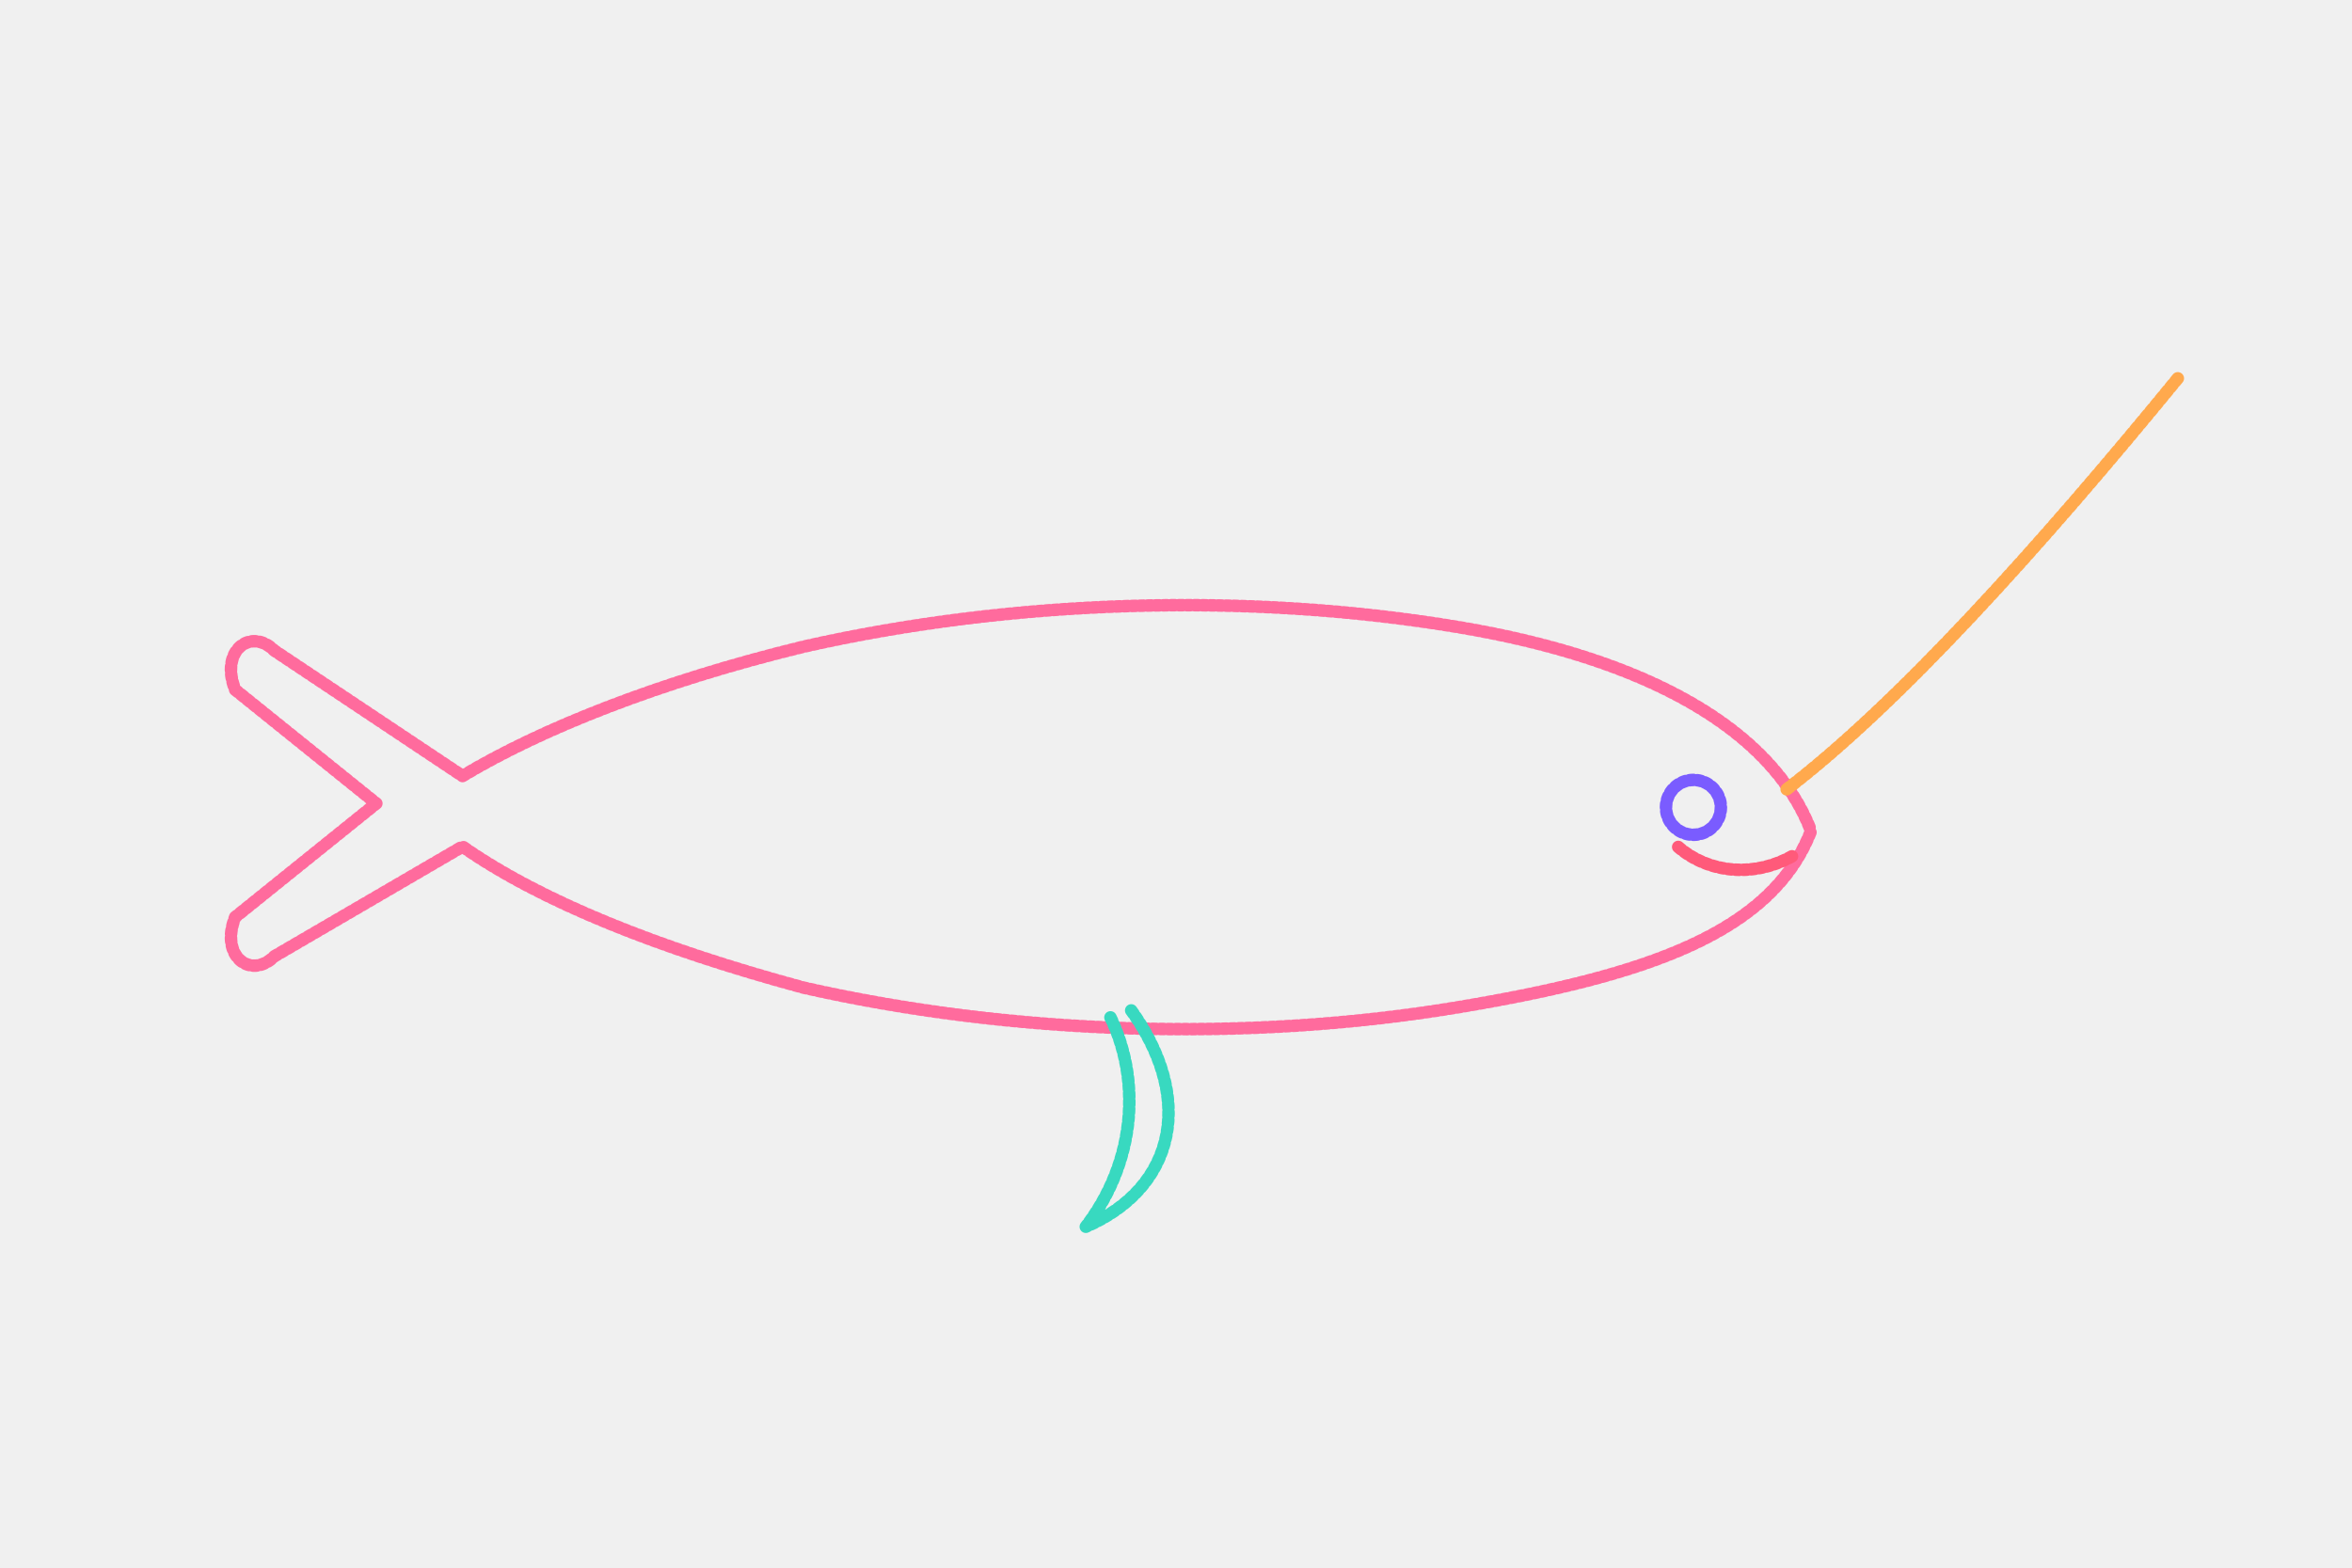
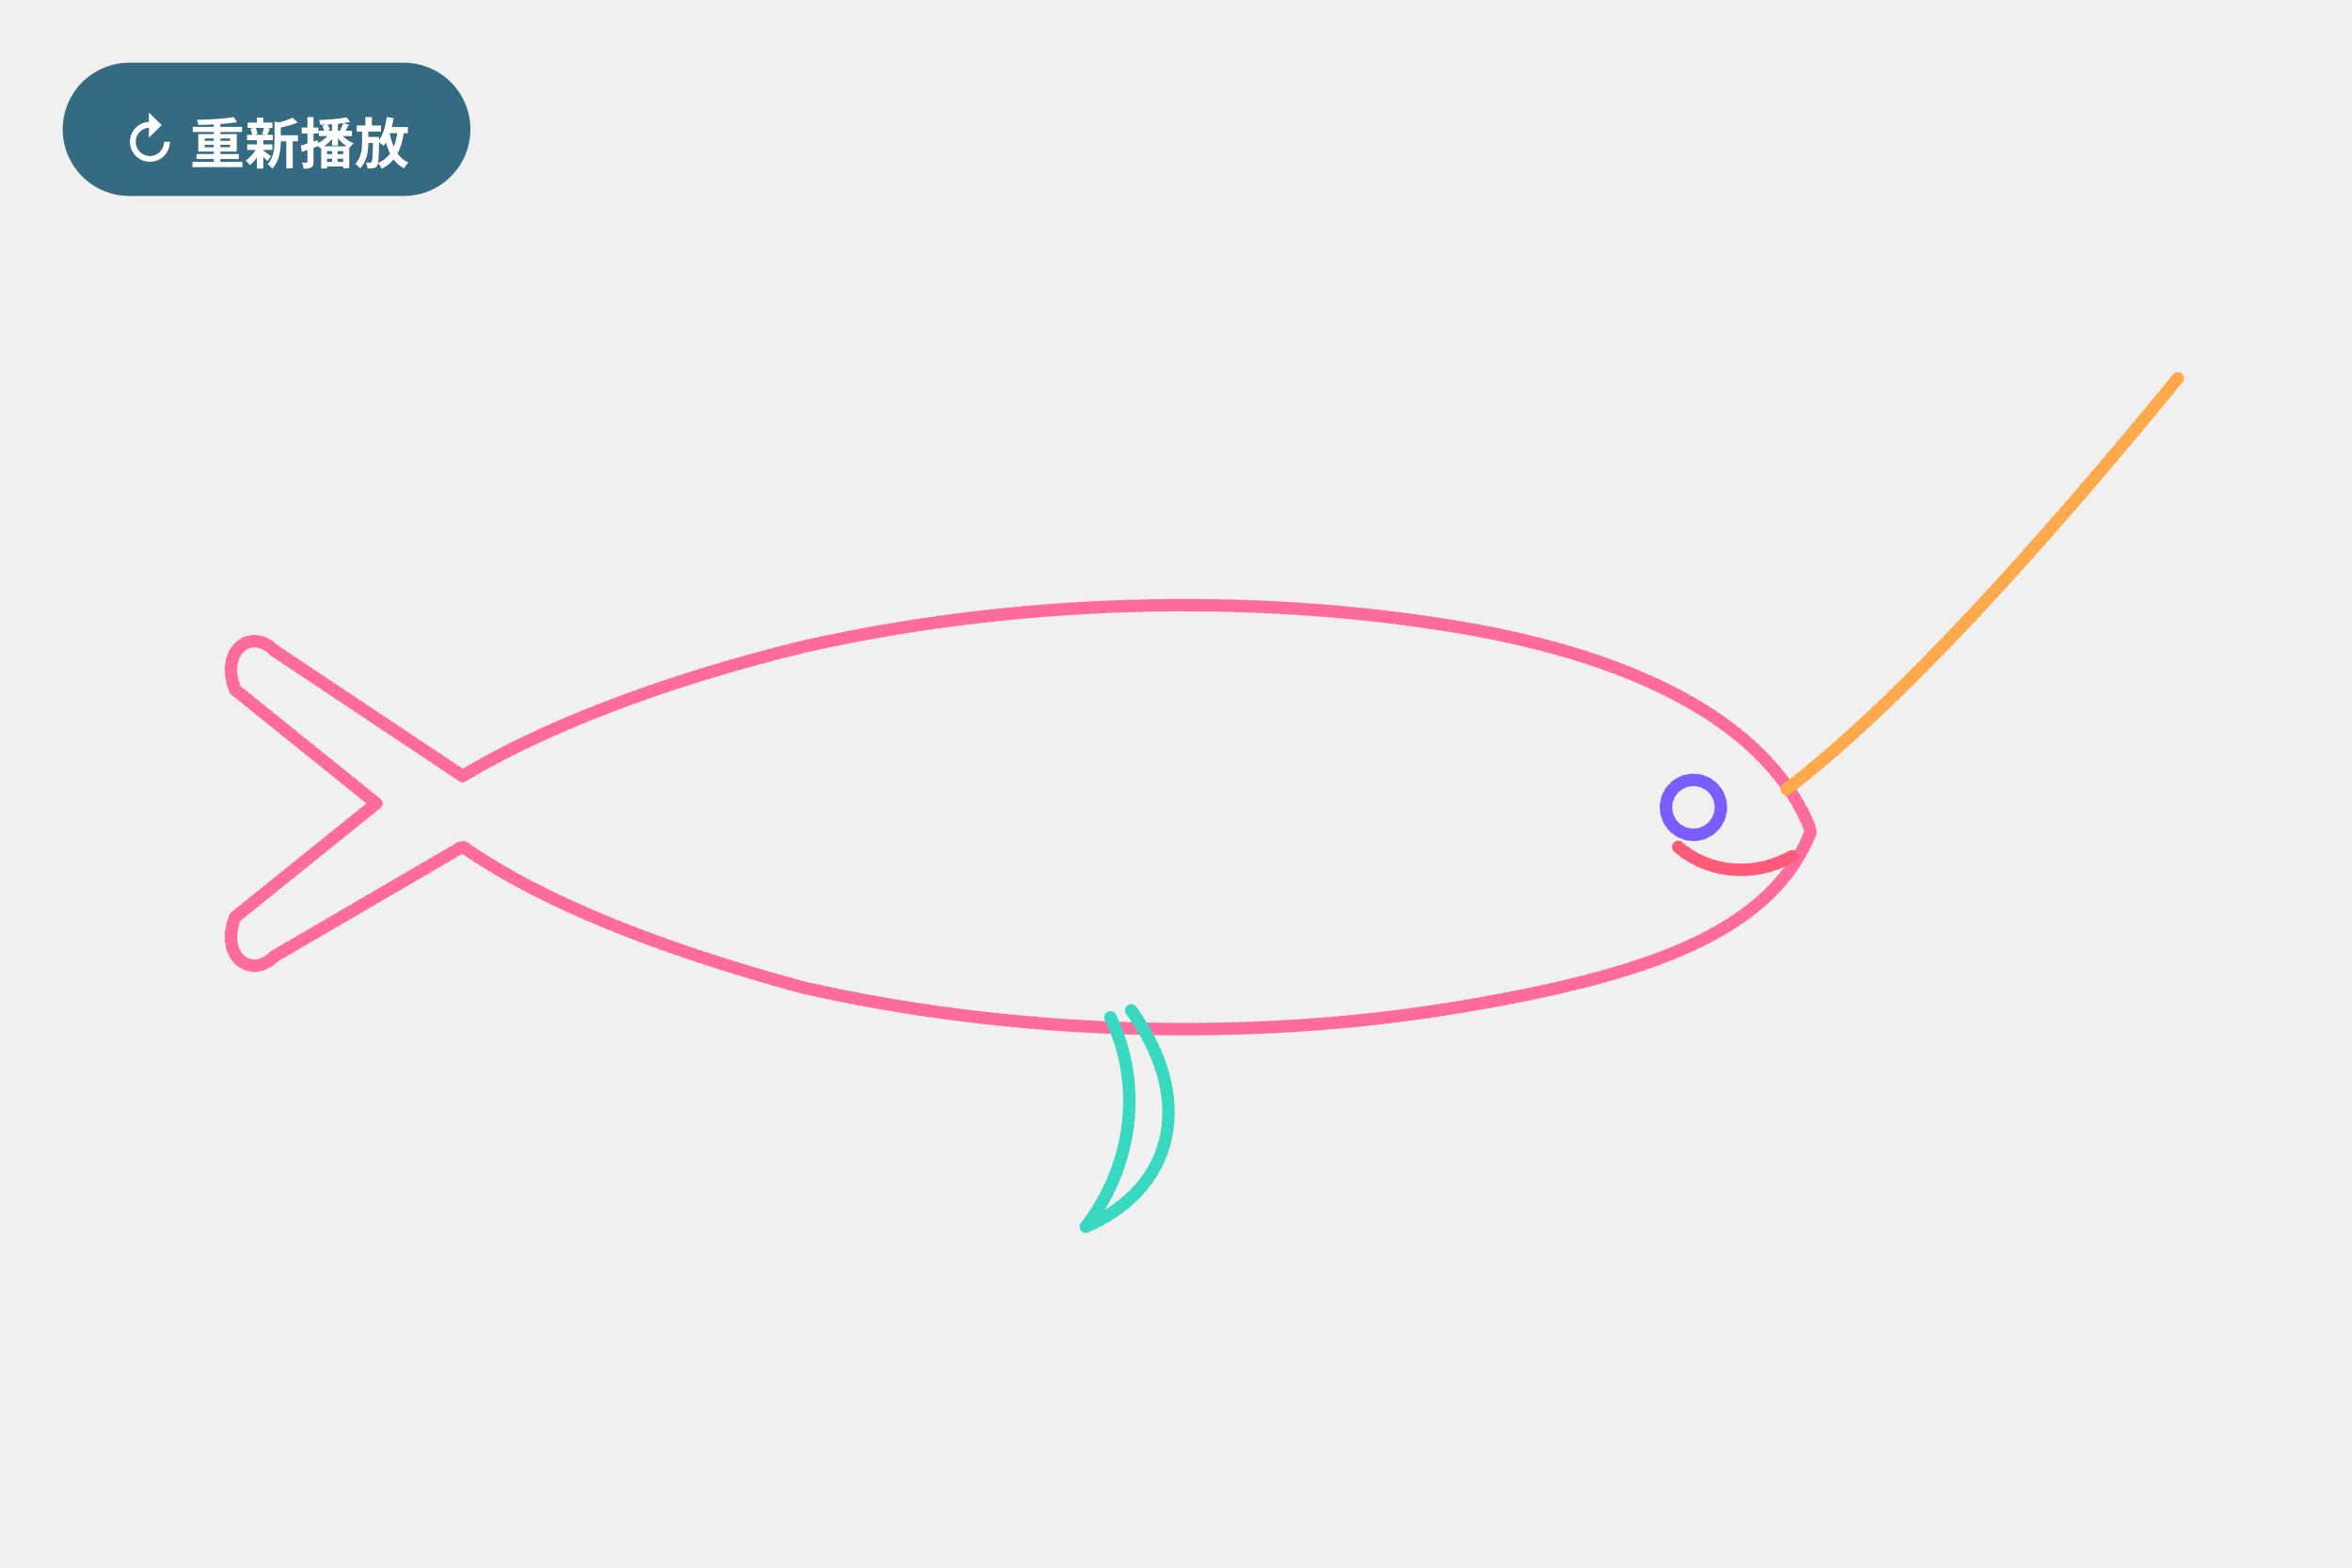
<svg xmlns="http://www.w3.org/2000/svg" viewBox="0 0 600 400" role="img" aria-label="逐笔绘制的蓝皮肤白肚子独角鲸插画" style="--num-font-size:20px">
  <style>
    /* ── 通用描边动画：pathLength=1 + dash 偏移，模拟逐笔绘制 ── */
    .ink{
      fill:none;
      stroke-width:3.2;
      stroke-linecap:round;
      stroke-linejoin:round;
      stroke-dasharray:1;
      stroke-dashoffset:1;
      animation:draw var(--dur,1s) cubic-bezier(.45,.05,.25,1) var(--delay,0s) forwards;
    }
    @keyframes draw{ to{ stroke-dashoffset:0 } }

    /* 填充层：描边完成后“涂色” */
    .skin  { fill:#4fa8d8; opacity:0; animation:fadeIn .8s ease 4.10s forwards }
    .belly { fill:#ffffff; opacity:0; animation:fadeIn .7s ease 4.35s forwards }
    .tfill { fill:#f4f1e8; opacity:0; animation:fadeIn .5s ease 4.00s forwards }
    .ffill { fill:#3d9fd1; opacity:0; animation:fadeIn .5s ease 4.50s forwards }
    @keyframes fadeIn{ to{ opacity:1 } }

    /* 瞳孔与高光 */
    .pupil{ fill:#0d4d6b; opacity:0; animation:fadeIn .35s ease 3.80s forwards }
    .highlight{ fill:#fff; opacity:0; animation:fadeIn .30s ease 4.00s forwards }

    /* 画完后整体轻轻游动 */
    .swim{
      transform-box:view-box;
      transform-origin:300px 210px;
      animation:swim 5s ease-in-out 5.2s infinite;
    }
    @keyframes swim{
      0%,100%{ transform:translateY(0) rotate(0deg) }
      50%    { transform:translateY(-9px) rotate(-1.2deg) }
    }

    /* 气泡 */
    .bubble{
      fill:#fff;
      stroke:#3d9fd1;
      stroke-width:1.5;
      opacity:0;
      transform-box:fill-box;
      transform-origin:center;
      animation:rise 4.2s ease-in-out 5.2s infinite;
    }
    @keyframes rise{
      0%  { opacity:0;  transform:translateY(8px)  scale(.7) }
      18% { opacity:.95 }
      70% { opacity:.85 }
      100%{ opacity:0;  transform:translateY(-16px) scale(1.15) }
    }

    @keyframes sparkle{
      0%,100%{ opacity:0 }
      45%,55%{ opacity:1 }
    }

    /* 鲸身下方波浪状蓝色光晕（绘制完成后浮现，柔光脉动） */
    .glowBelow{ opacity:0; animation:sparkle 3.2s ease-in-out 5.2s infinite }

    /* 笔画序号标注：随每一笔出现，出现后一直保留 */
    .stepnum{
      opacity:0;
      animation:stepShow var(--dur,1s) ease-out var(--delay,0s) forwards;
    }
    .stepnum circle{
      fill:rgba(255,255,255,.92);
      stroke:var(--sc,#555);
      stroke-width:2;
    }
    .stepnum text{
      fill:var(--sc,#555);
      font:700 var(--num-font-size,11px) system-ui,-apple-system,"PingFang SC","Microsoft YaHei",sans-serif;
      text-anchor:middle;
      dominant-baseline:central;
    }
    @keyframes stepShow{
      0%  { opacity:0 }
      20% { opacity:1 }
      100%{ opacity:1 }
    }

    /* 尊重“减少动态效果”偏好 */
+     /* replay button */
+     .replay{ cursor:pointer }
+     .replay rect{ fill:rgba(13,77,107,.82); transition:fill .18s ease }
+     .replay:hover rect{ fill:#0d4d6b }
+     .replay text{
+       fill:#fff;
+       font:600 14px system-ui,-apple-system,"PingFang SC","Microsoft YaHei",sans-serif;
+       text-anchor:middle;
+       dominant-baseline:central;
+       pointer-events:none;
+       user-select:none;
+     }
+ 
    @media (prefers-reduced-motion: reduce){
      .ink,.skin,.belly,.tfill,.ffill,.pupil,.highlight{ animation:none!important; stroke-dashoffset:0!important; opacity:1!important }
      .swim,.bubble,.glowBelow{ animation:none!important }
      .bubble{ opacity:.85!important }
      .glowBelow{ opacity:.55!important }
      .stepnum{ animation:none!important; opacity:1!important }
    }
  </style>
  <defs>
    <linearGradient id="glowBlue" x1="0" y1="0" x2="1" y2="0">
      <stop offset="0%" stop-color="#8fd6ff" stop-opacity="0" />
      <stop offset="12%" stop-color="#8fd6ff" stop-opacity=".8" />
      <stop offset="88%" stop-color="#8fd6ff" stop-opacity=".8" />
      <stop offset="100%" stop-color="#8fd6ff" stop-opacity="0" />
    </linearGradient>
    <filter id="softBlur" x="-30%" y="-80%" width="160%" height="260%">
      <feGaussianBlur stdDeviation="6" />
    </filter>
    <clipPath id="bodyClip">
      <path d="M462 212                C452 186 420 168 372 160                C318 151 258 153 205 165                C168 174 138 186 118 198                L70 166                C64 160 56 166 60 176                L96 205                L60 234                C56 244 64 250 70 244                L118 216                C138 230 168 242 205 252                C258 264 318 266 372 257                C420 249 452 238 462 212 Z" />
    </clipPath>
  </defs>
  <g id="scene">
    <g class="glowBelow" filter="url(#softBlur)">
      <path fill="url(#glowBlue)" opacity=".6" d="M15 318 Q63 302 110 318 Q158 334 205 318 Q253 302 300 318 Q348 334 395 318 Q443 302 490 318 Q538 334 585 318 L585 352 Q538 368 490 352 Q443 336 395 352 Q348 368 300 352 Q253 336 205 352 Q158 368 110 352 Q63 336 15 352 Z" />
      <path fill="none" stroke="url(#glowBlue)" stroke-width="9" stroke-linecap="round" opacity=".5" d="M40 372 Q83 359 125 372 Q168 385 210 372 Q253 359 295 372 Q338 385 380 372 Q423 359 465 372 Q508 385 550 372" />
    </g>
    <g class="swim">
      <path class="skin" d="M462 212            C452 186 420 168 372 160            C318 151 258 153 205 165            C168 174 138 186 118 198            L70 166            C64 160 56 166 60 176            L96 205            L60 234            C56 244 64 250 70 244            L118 216            C138 230 168 242 205 252            C258 264 318 266 372 257            C420 249 452 238 462 212 Z" />
      <path class="belly" clip-path="url(#bodyClip)" d="M118 216               C138 230 168 242 205 252               C258 264 318 266 372 257               C420 249 452 238 462 212               C455 216 440 222 410 229               C355 240 290 239 235 231               C192 224 148 218 118 216 Z" />
      <path class="tfill" d="M455 202 C484 180 520 140 556 96" />
      <path class="ffill" d="M288 257 C305 280 300 303 277 313 C290 296 291 275 283 259" />
      <path class="ink" pathLength="1" style="stroke:#ff6b9d;--dur:1.8s;--delay:0s" d="M462 212            C452 186 420 168 372 160            C318 151 258 153 205 165            C168 174 138 186 118 198            L70 166            C64 160 56 166 60 176            L96 205            L60 234            C56 244 64 250 70 244            L118 216            C138 230 168 242 205 252            C258 264 318 266 372 257            C420 249 452 238 462 212 Z" />
      <path class="ink" pathLength="1" style="stroke:#ffa94d;--dur:.8s;--delay:1.7s" d="M455 202 C484 180 520 140 556 96" />
      <path class="ink" pathLength="1" style="stroke:#38d9c0;--dur:.6s;--delay:2.7s" d="M288 257 C305 280 300 303 277 313 C290 296 291 275 283 259" />
      <path class="ink" pathLength="1" style="stroke:#7a5cff;--dur:.4s;--delay:3.3s" d="M425 206 A7 7 0 1 0 439 206 A7 7 0 1 0 425 206" />
      <path class="ink" pathLength="1" style="stroke:#ff5a7a;--dur:.3s;--delay:3.7s" d="M458 218 C448 224 436 223 428 216" />
      <circle class="pupil" cx="432" cy="206" r="3.2" />
      <circle class="highlight" cx="430.4" cy="204.4" r="1.15" />
    </g>
    <g>
      <circle class="bubble" cx="528" cy="54" r="5" />
      <circle class="bubble" cx="560" cy="30" r="3.4" style="animation-delay:6.4s" />
      <circle class="bubble" cx="590" cy="64" r="2.5" style="animation-delay:7.7s" />
    </g>
    <g>
      <g class="stepnum" style="--delay:0s;--dur:1.8s;--sc:#ff6b9d">
        <circle cx="300" cy="165" r="13" />
        <text x="300" y="165">1</text>
      </g>
      <g class="stepnum" style="--delay:1.7s;--dur:.8s;--sc:#ffa94d">
        <circle cx="506" cy="148" r="11" />
        <text x="506" y="148">2</text>
      </g>
      <g class="stepnum" style="--delay:2.7s;--dur:.6s;--sc:#38d9c0">
        <circle cx="298" cy="296" r="10" />
        <text x="298" y="296">3</text>
      </g>
      <g class="stepnum" style="--delay:3.3s;--dur:.4s;--sc:#7a5cff">
        <circle cx="447" cy="194" r="9" />
        <text x="447" y="194">4</text>
      </g>
      <g class="stepnum" style="--delay:3.7s;--dur:.3s;--sc:#ff5a7a">
        <circle cx="465" cy="221" r="9" />
        <text x="465" y="221">5</text>
      </g>
    </g>
+     <g class="replay" id="replay" role="button" tabindex="0" aria-label="replay drawing animation">
+       <rect x="16" y="16" width="104" height="34" rx="17" />
+       <text x="68" y="34">↻ 重新播放</text>
+     </g>
  </g>
</svg>
